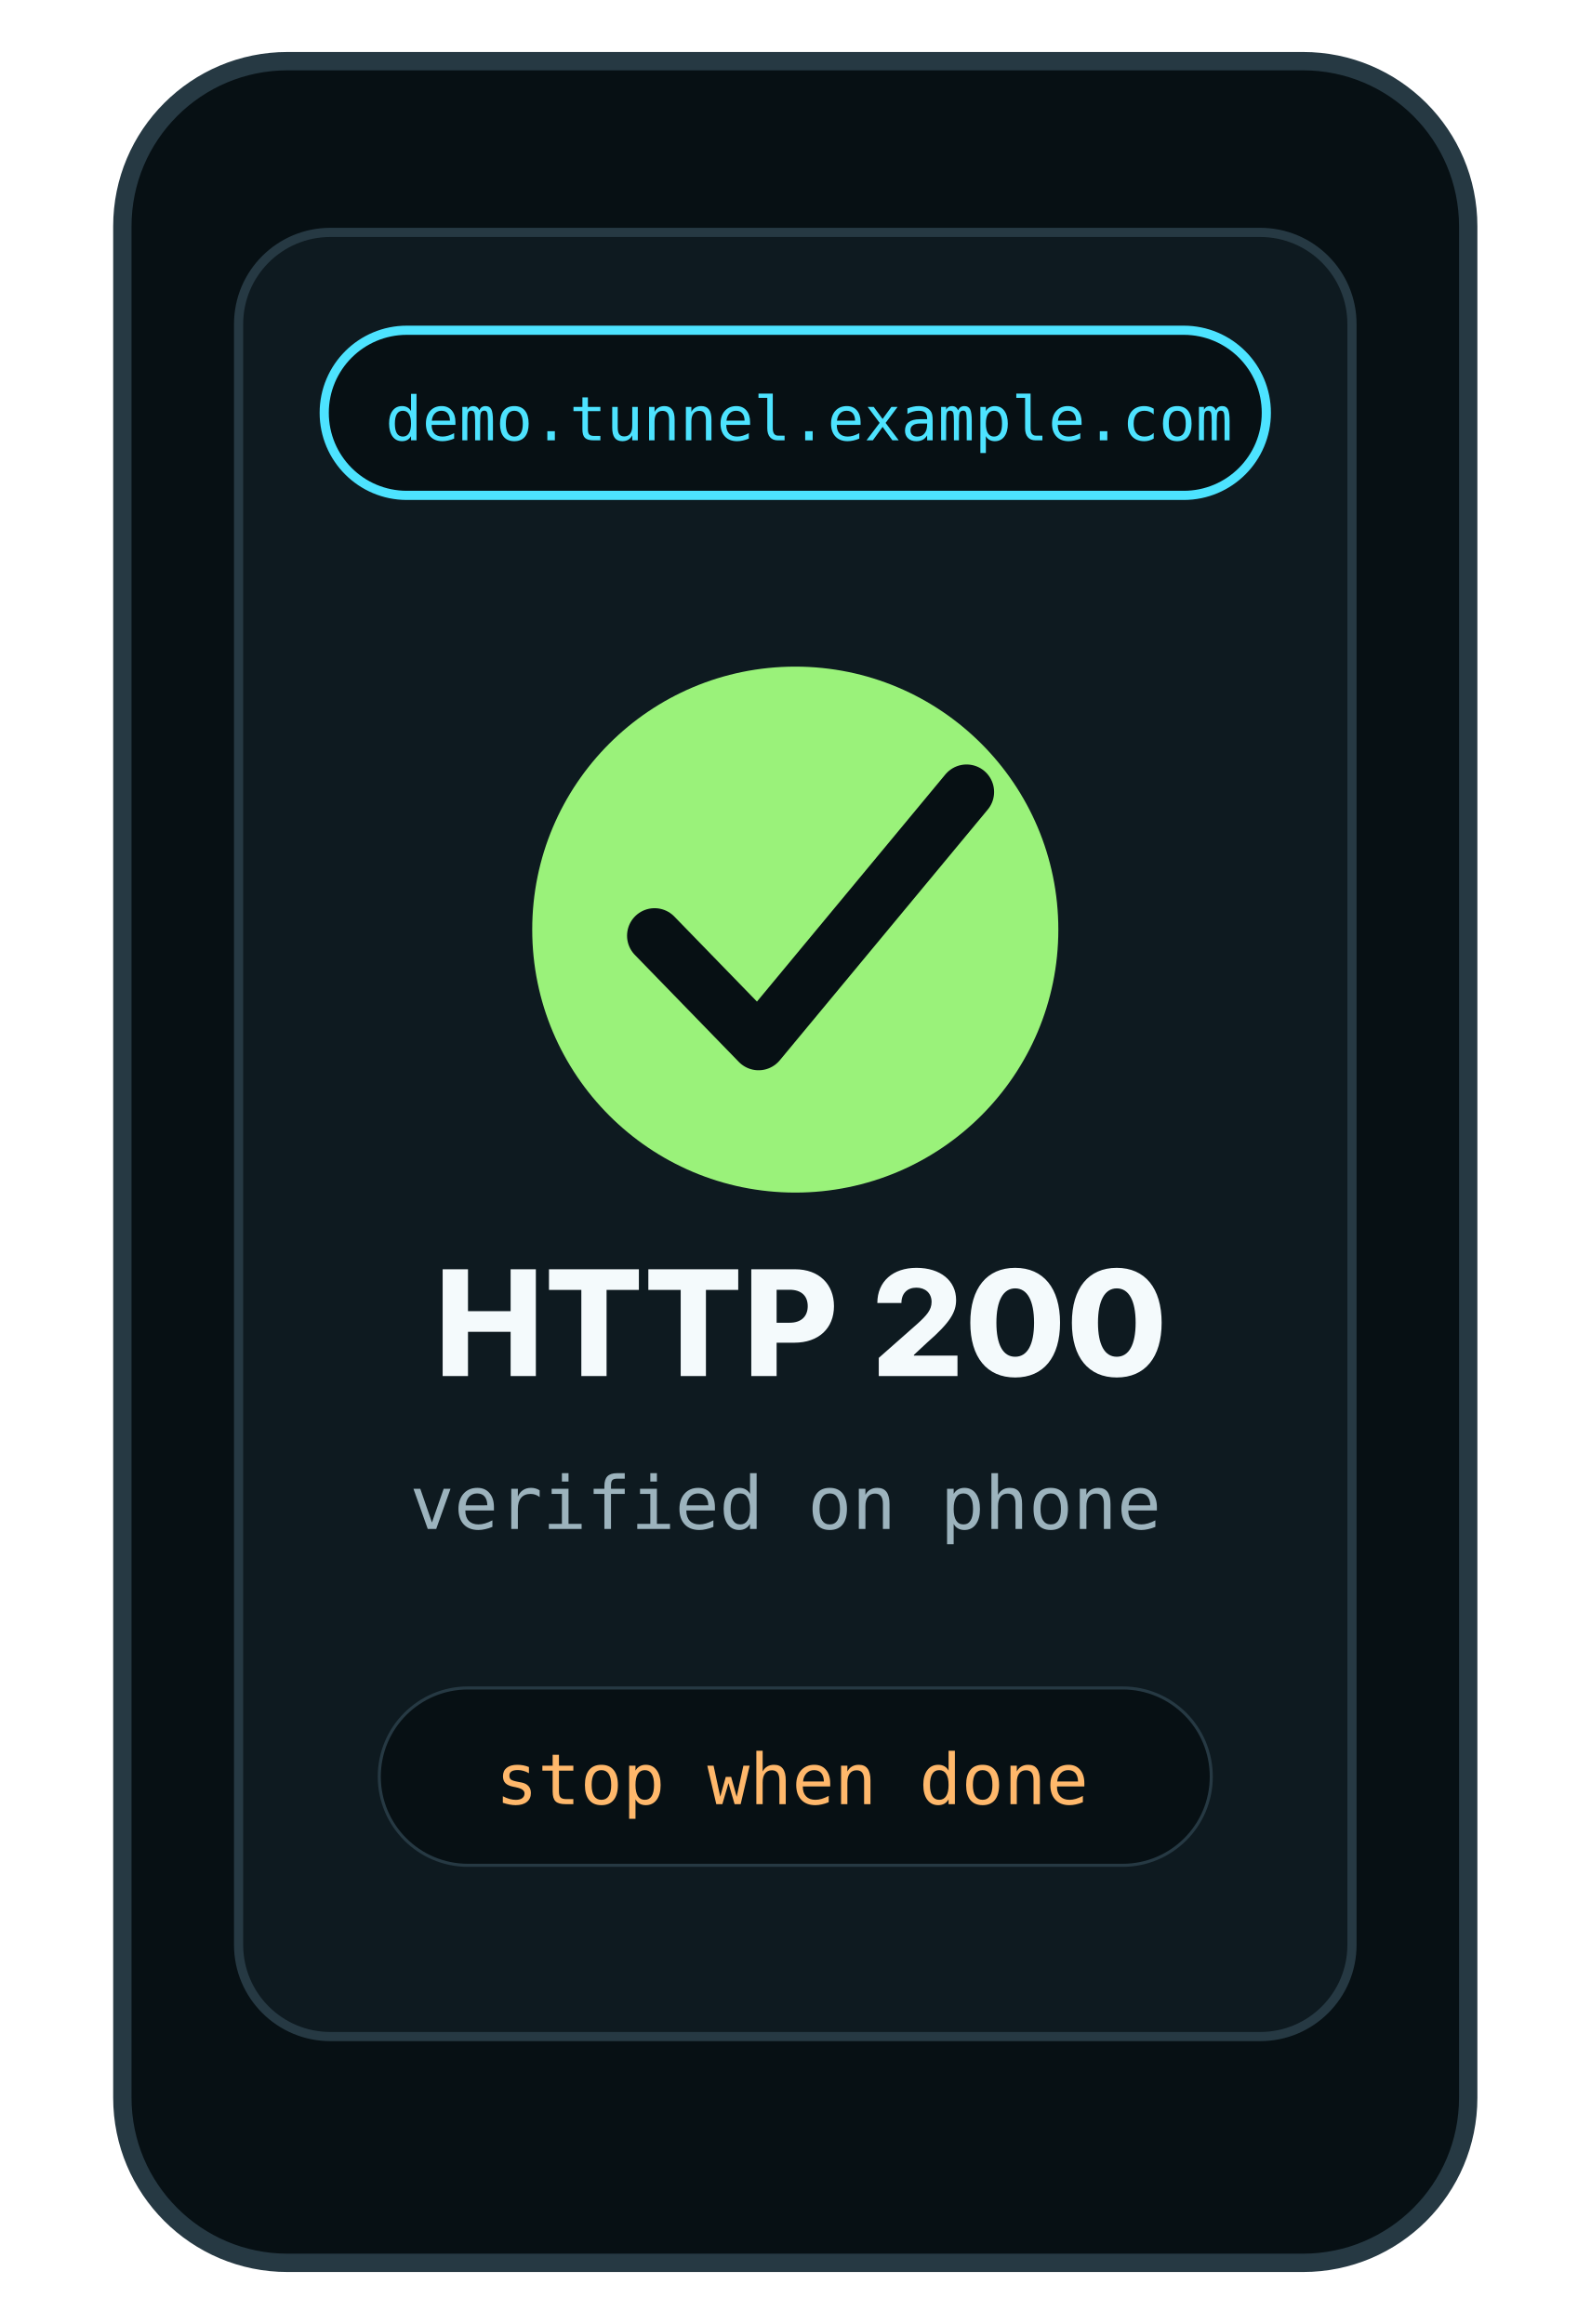
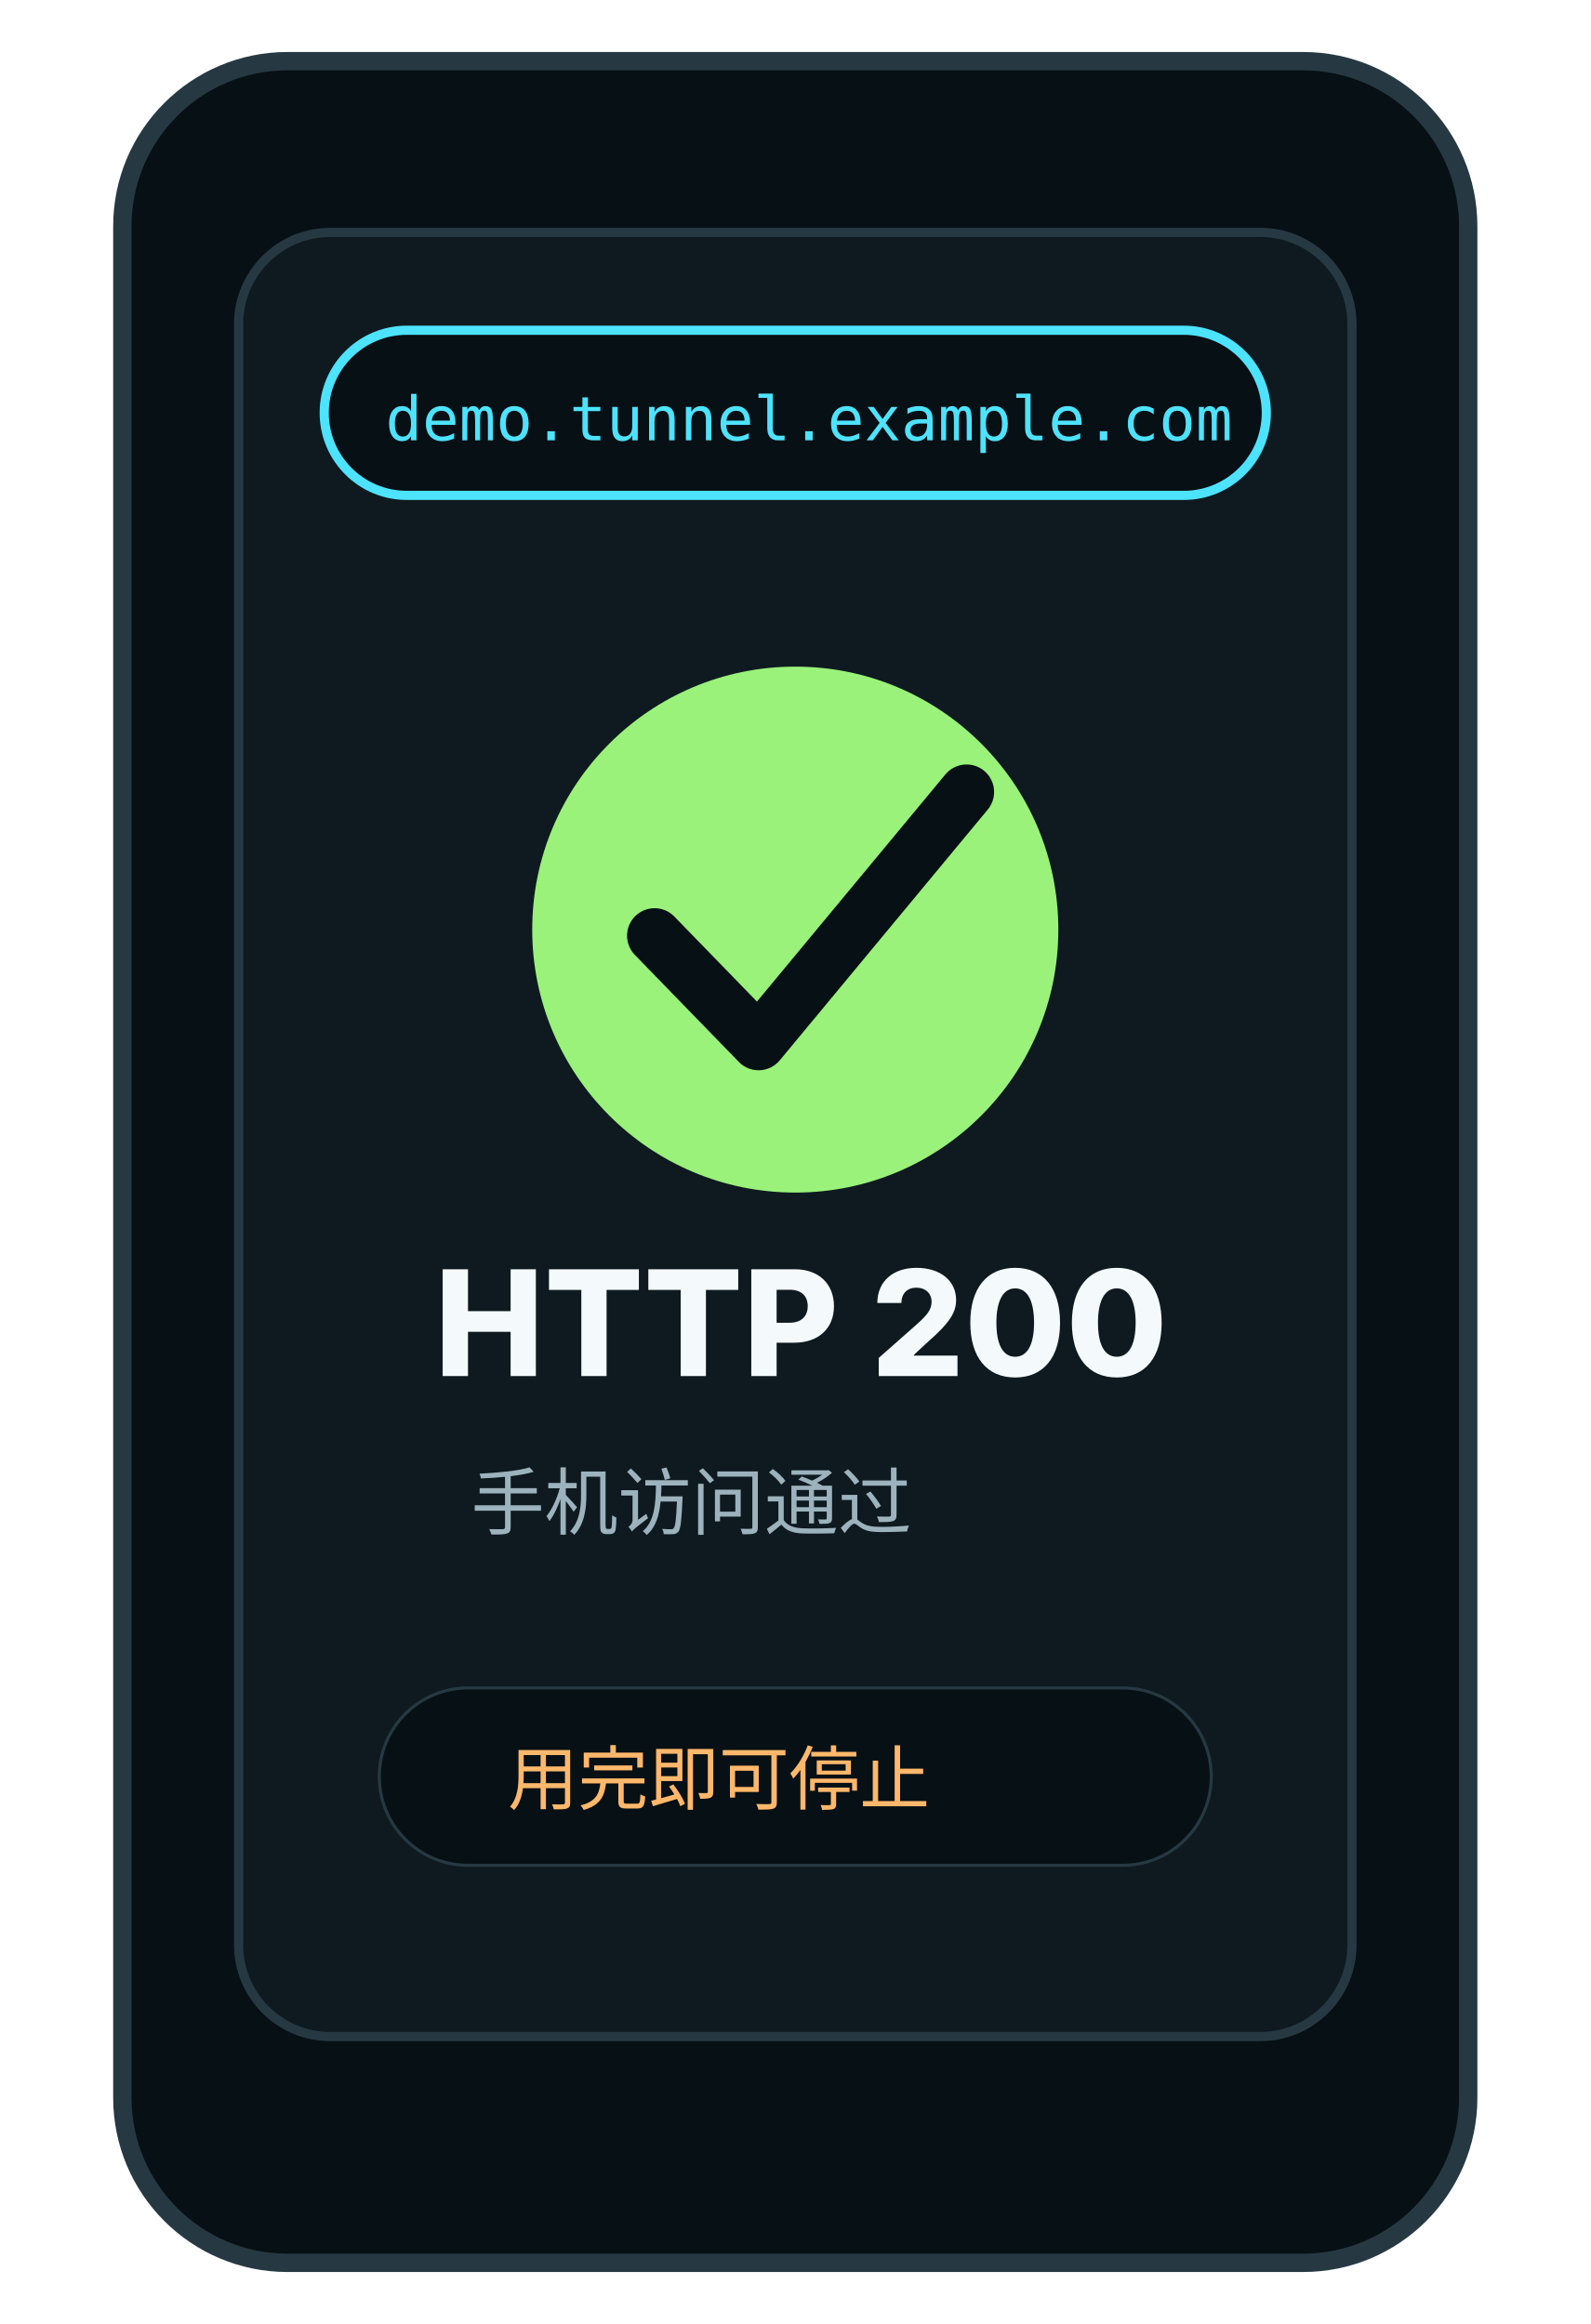
- <svg xmlns="http://www.w3.org/2000/svg" viewBox="0 0 520 760" role="img" aria-label="Phone browser public URL verification">
+ <svg xmlns="http://www.w3.org/2000/svg" viewBox="0 0 520 760" role="img" aria-label="手机公网链接验证">
  <rect x="40" y="20" width="440" height="720" rx="54" fill="#071014" stroke="#263943" stroke-width="6" />
  <rect x="78" y="76" width="364" height="590" rx="30" fill="#0E1A20" stroke="#263943" stroke-width="3" />
  <rect x="106" y="108" width="308" height="54" rx="27" fill="#071014" stroke="#4DE3FF" stroke-width="3" />
  <text x="126" y="144" font-family="SFMono-Regular, Menlo, Consolas, monospace" font-size="20" fill="#4DE3FF">demo.tunnel.example.com</text>
  <circle cx="260" cy="304" r="86" fill="#9AF27A" />
  <path d="M214 306 l34 35 l68 -82" fill="none" stroke="#071014" stroke-width="18" stroke-linecap="round" stroke-linejoin="round" />
  <text x="142" y="450" font-family="Inter, Avenir Next, Helvetica, Arial, sans-serif" font-size="48" font-weight="800" fill="#F4FAFC">HTTP 200</text>
-   <text x="134" y="500" font-family="SFMono-Regular, Menlo, Consolas, monospace" font-size="24" fill="#9CB3BD">verified on phone</text>
+   <text x="154" y="500" font-family="PingFang SC, Microsoft YaHei, sans-serif" font-size="24" fill="#9CB3BD">手机访问通过</text>
  <rect x="124" y="552" width="272" height="58" rx="29" fill="#071014" stroke="#263943" />
-   <text x="162" y="590" font-family="SFMono-Regular, Menlo, Consolas, monospace" font-size="23" fill="#FFB86B">stop when done</text>
+   <text x="166" y="590" font-family="PingFang SC, Microsoft YaHei, sans-serif" font-size="23" fill="#FFB86B">用完即可停止</text>
</svg>
